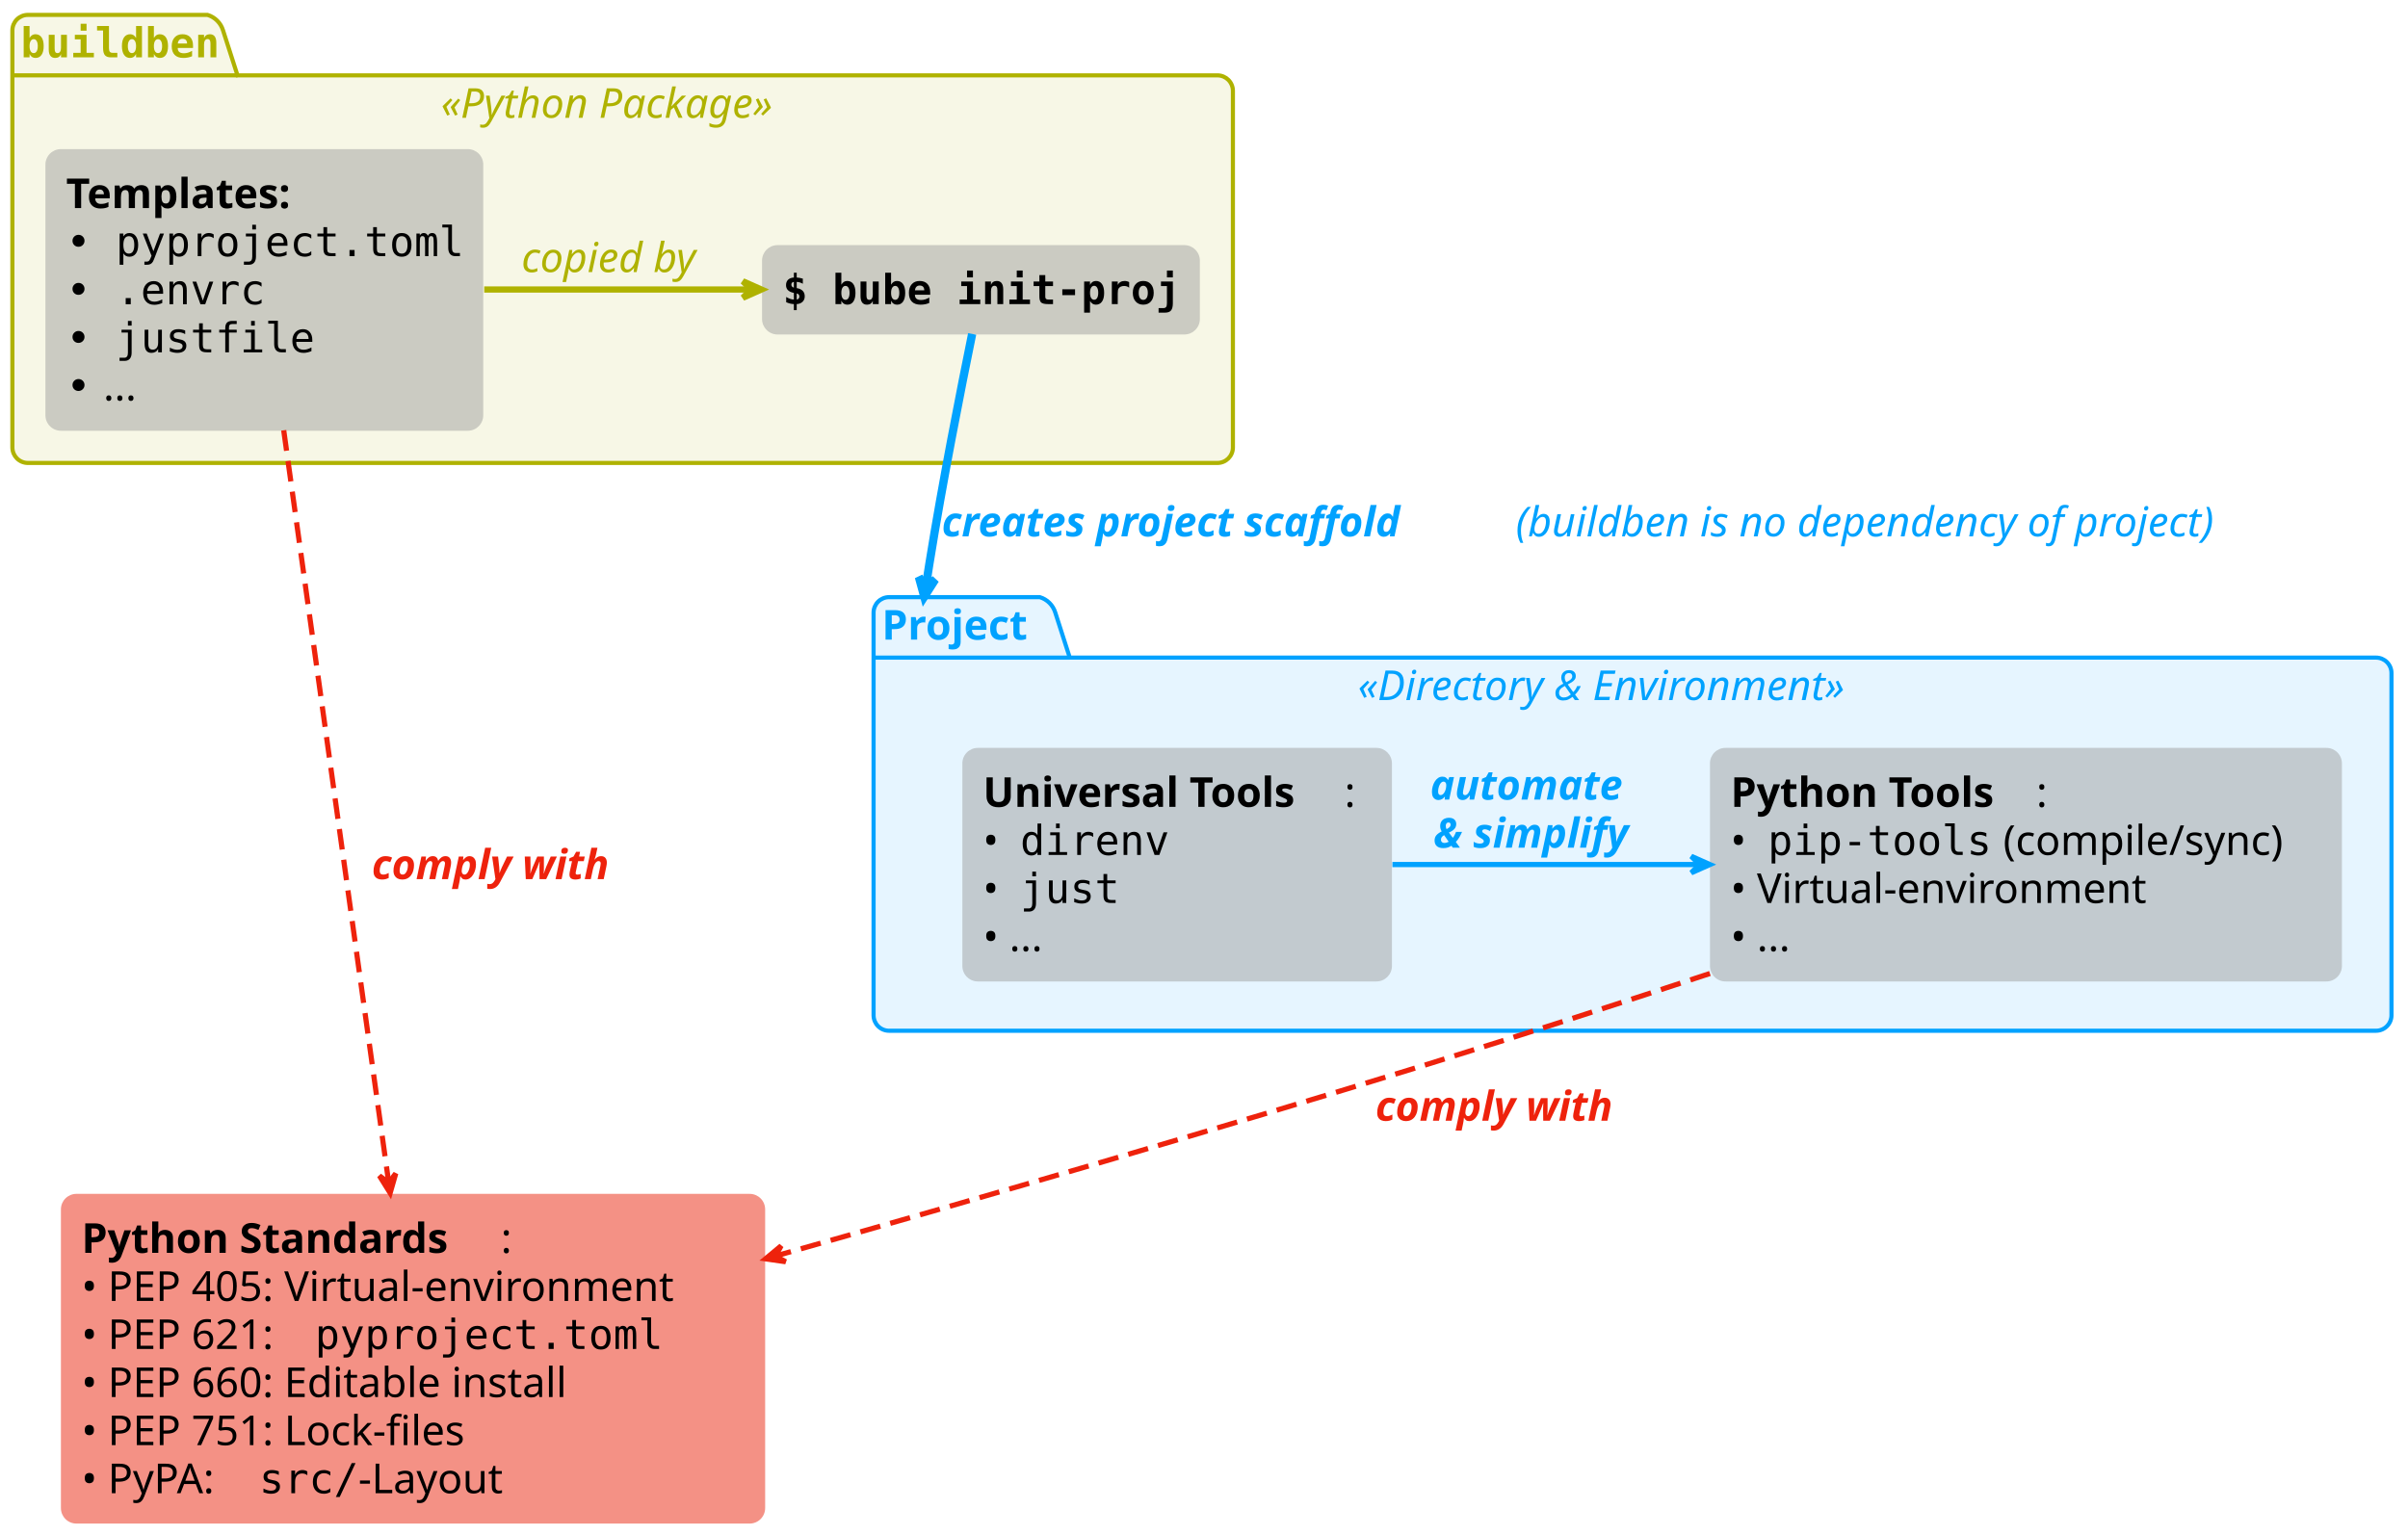
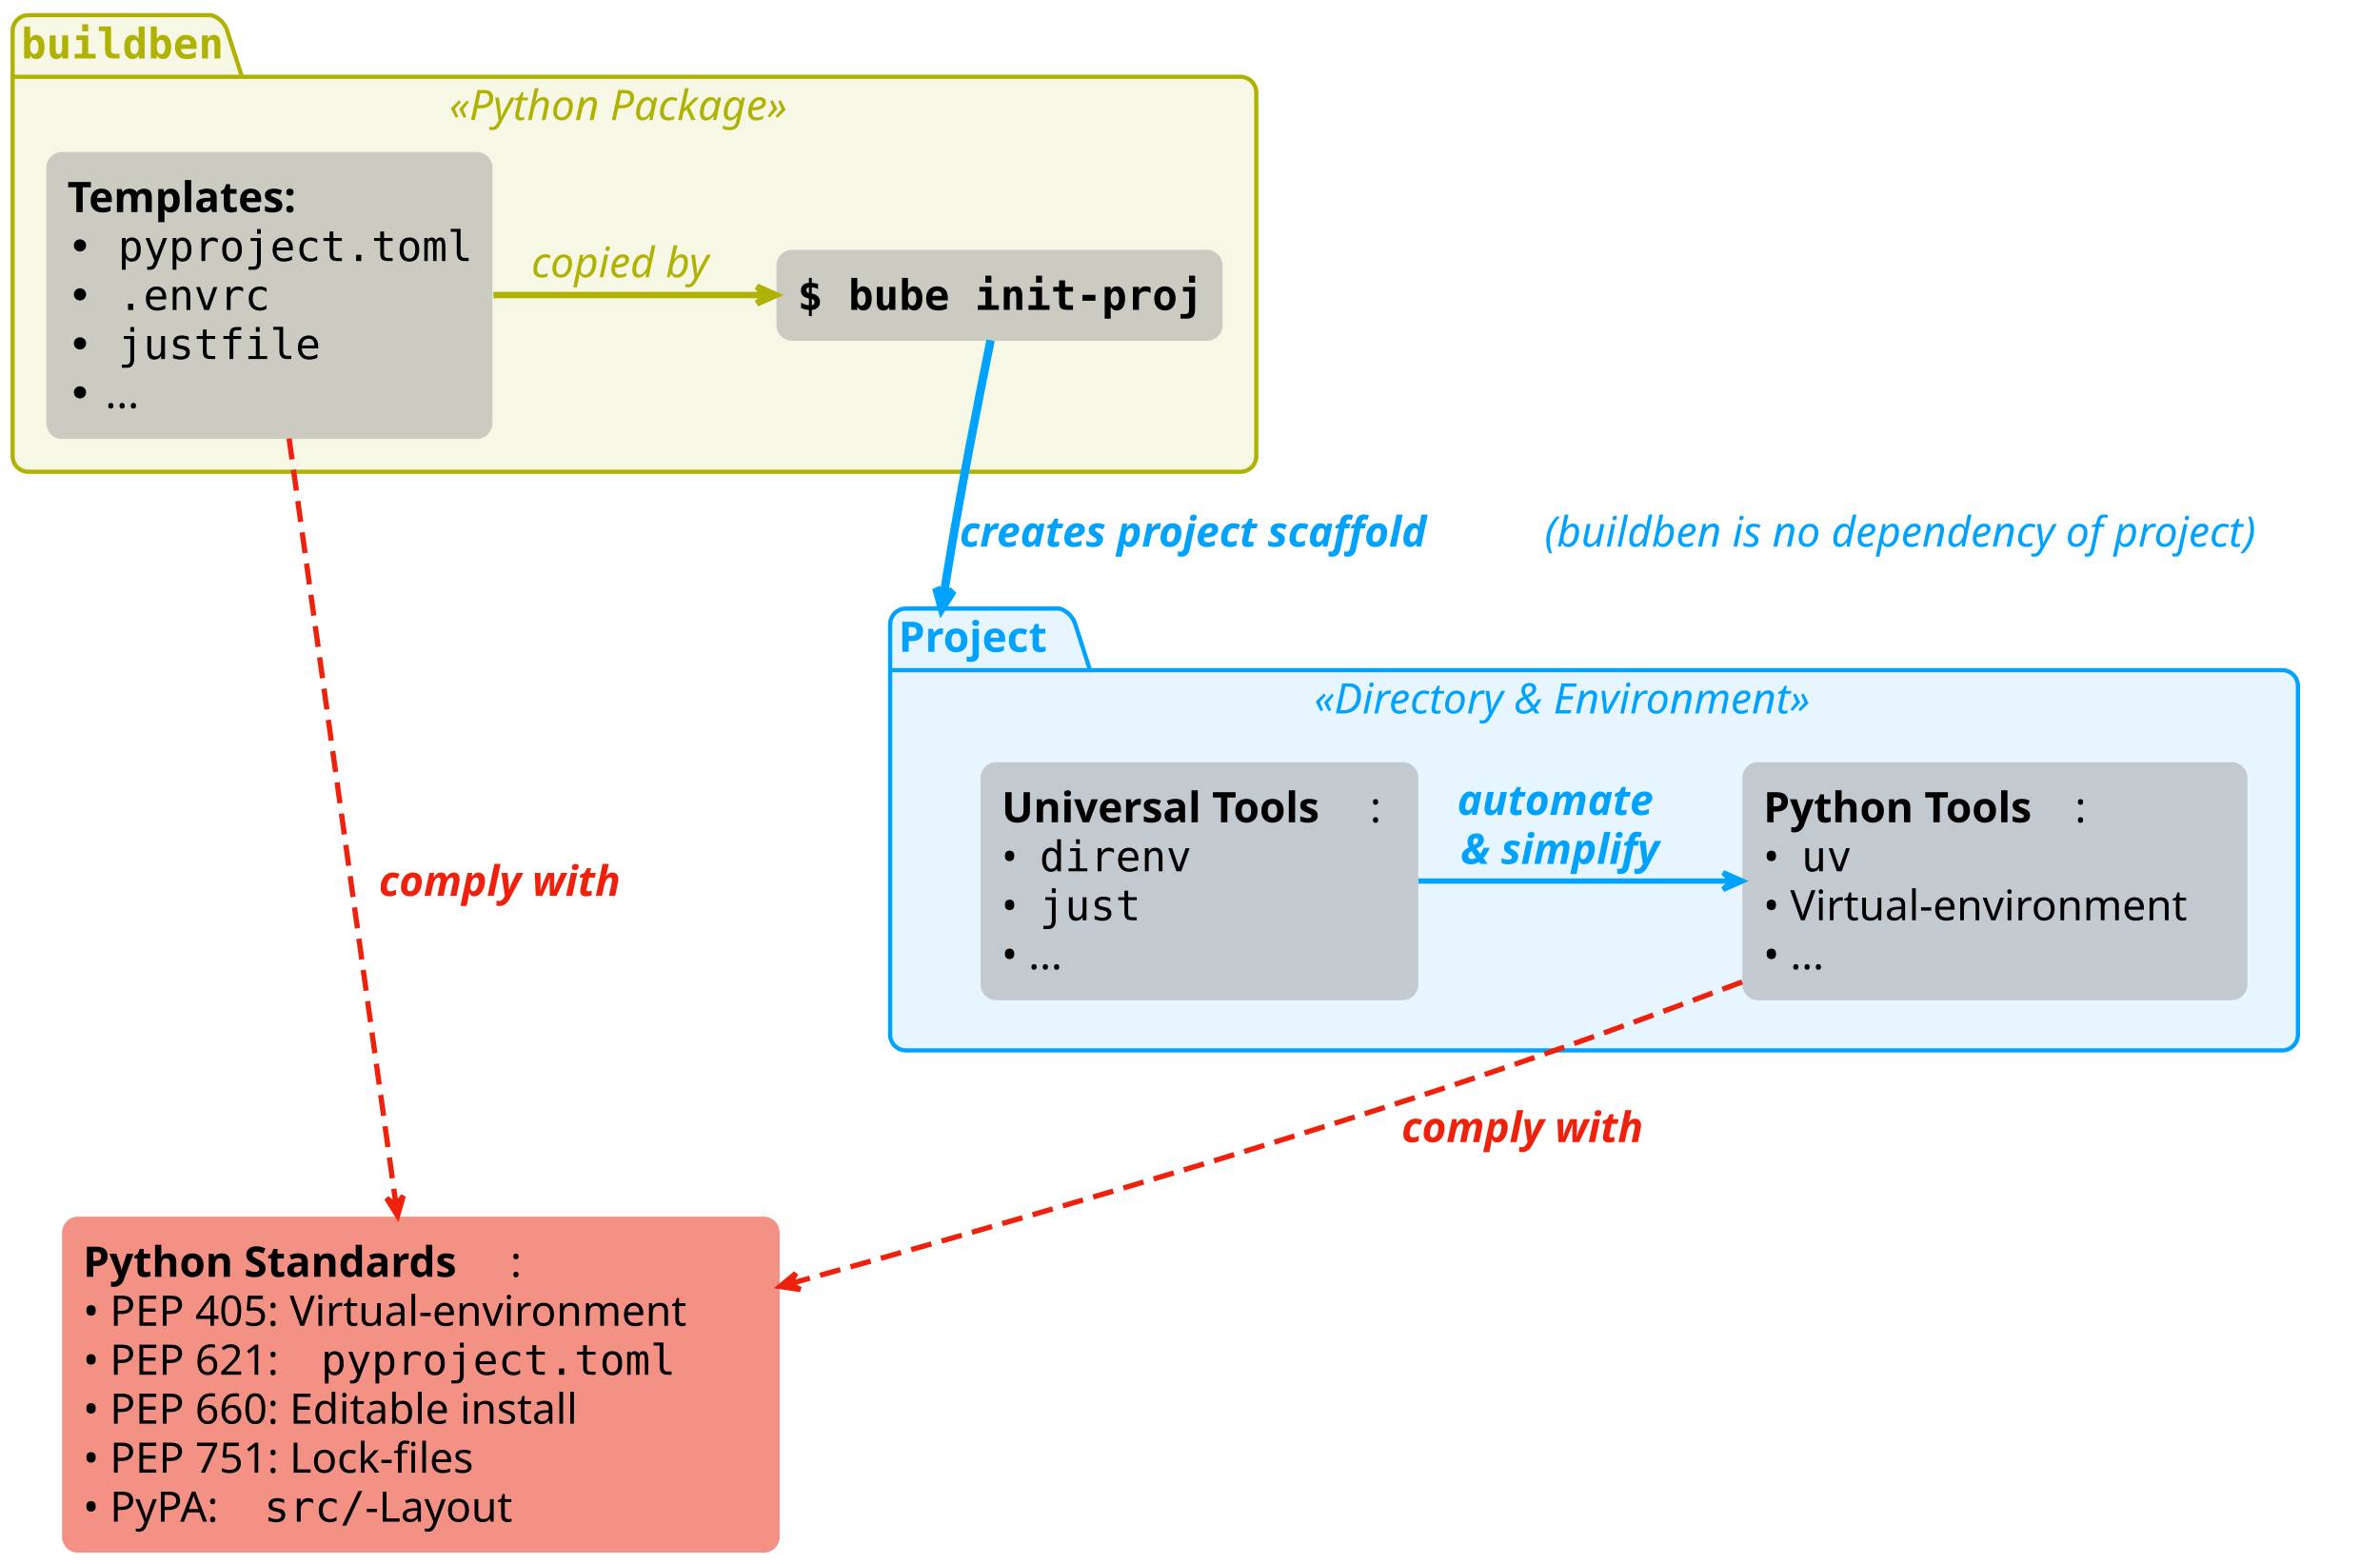
- <svg xmlns="http://www.w3.org/2000/svg" contentStyleType="text/css" height="743px" preserveAspectRatio="none" style="width:1166px;height:743px;" version="1.1" viewBox="0 0 1166 743" width="1166px" zoomAndPan="magnify">
+ <svg xmlns="http://www.w3.org/2000/svg" contentStyleType="text/css" height="743px" preserveAspectRatio="none" style="width:1131px;height:743px;" version="1.1" viewBox="0 0 1131 743" width="1131px" zoomAndPan="magnify">
  <defs />
  <g>
    <g id="cluster_BB">
      <path d="M13.5,7.217 L100.5,7.217 A11.25,11.25 0 0 1 108,14.717 L115,36.498 L589.5,36.498 A7.5,7.5 0 0 1 597,43.998 L597,216.717 A7.5,7.5 0 0 1 589.5,224.217 L13.5,224.217 A7.5,7.5 0 0 1 6,216.717 L6,14.717 A7.5,7.5 0 0 1 13.5,7.217 " fill="#AFB200" fill-opacity="0.098" style="stroke:#AFB200;stroke-width:2.0;" />
      <line style="stroke:#AFB200;stroke-width:2.0;" x1="6" x2="115" y1="36.498" y2="36.498" />
      <text fill="#AFB200" font-family="monospace" font-size="20" font-weight="bold" lengthAdjust="spacing" textLength="96" x="10" y="27.781">buildben</text>
      <text fill="#AFB200" font-family="sans-serif" font-size="20" font-style="italic" lengthAdjust="spacing" textLength="184" x="213.5" y="57.062">«Python Package»</text>
    </g>
    <g id="cluster_P">
-       <path d="M430.5,289.217 L503.5,289.217 A11.25,11.25 0 0 1 511,296.717 L518,318.498 L1150.5,318.498 A7.5,7.5 0 0 1 1158,325.998 L1158,491.717 A7.5,7.5 0 0 1 1150.5,499.217 L430.5,499.217 A7.5,7.5 0 0 1 423,491.717 L423,296.717 A7.5,7.5 0 0 1 430.5,289.217 " fill="#00A2FF" fill-opacity="0.098" style="stroke:#00A2FF;stroke-width:2.0;" />
+       <path d="M430.5,289.217 L503.5,289.217 A11.25,11.25 0 0 1 511,296.717 L518,318.498 L1084.5,318.498 A7.5,7.5 0 0 1 1092,325.998 L1092,491.717 A7.5,7.5 0 0 1 1084.5,499.217 L430.5,499.217 A7.5,7.5 0 0 1 423,491.717 L423,296.717 A7.5,7.5 0 0 1 430.5,289.217 " fill="#00A2FF" fill-opacity="0.098" style="stroke:#00A2FF;stroke-width:2.0;" />
      <line style="stroke:#00A2FF;stroke-width:2.0;" x1="423" x2="518" y1="318.498" y2="318.498" />
      <text fill="#00A2FF" font-family="sans-serif" font-size="20" font-weight="bold" lengthAdjust="spacing" textLength="82" x="427" y="309.781">Project</text>
-       <text fill="#00A2FF" font-family="sans-serif" font-size="20" font-style="italic" lengthAdjust="spacing" textLength="274" x="657.5" y="339.062">«Directory &amp; Environment»</text>
+       <text fill="#00A2FF" font-family="sans-serif" font-size="20" font-style="italic" lengthAdjust="spacing" textLength="274" x="624.5" y="339.062">«Directory &amp; Environment»</text>
    </g>
    <g id="elem_TEMP">
      <rect fill="#999999" fill-opacity="0.467" height="136.406" rx="7.5" ry="7.5" style="stroke:none;stroke-width:0.5;" width="212" x="22" y="72.217" />
      <text fill="#000000" font-family="sans-serif" font-size="20" font-weight="bold" lengthAdjust="spacing" textLength="128" x="32" y="100.781">Templates:</text>
      <text fill="#000000" font-family="monospace" font-size="20" lengthAdjust="spacing" textLength="192" x="32" y="124.062">• pyproject.toml</text>
      <text fill="#000000" font-family="monospace" font-size="20" lengthAdjust="spacing" textLength="96" x="32" y="147.344">• .envrc</text>
      <text fill="#000000" font-family="monospace" font-size="20" lengthAdjust="spacing" textLength="120" x="32" y="170.625">• justfile</text>
      <text fill="#000000" font-family="monospace" font-size="20" lengthAdjust="spacing" textLength="12" x="32" y="193.906">•</text>
      <text fill="#000000" font-family="sans-serif" font-size="20" lengthAdjust="spacing" textLength="18" x="50" y="193.906">...</text>
    </g>
    <g id="elem_BBinitcli">
      <rect fill="#999999" fill-opacity="0.467" height="43.281" rx="7.5" ry="7.5" style="stroke:none;stroke-width:0.5;" width="212" x="369" y="118.717" />
      <text fill="#000000" font-family="monospace" font-size="20" font-weight="bold" lengthAdjust="spacing" textLength="192" x="379" y="147.281">$ bube init-proj</text>
    </g>
    <g id="elem_PyTools">
-       <rect fill="#999999" fill-opacity="0.467" height="113.125" rx="7.5" ry="7.5" style="stroke:none;stroke-width:0.5;" width="306" x="828" y="362.217" />
+       <rect fill="#999999" fill-opacity="0.467" height="113.125" rx="7.5" ry="7.5" style="stroke:none;stroke-width:0.5;" width="240" x="828" y="362.217" />
      <text fill="#000000" font-family="sans-serif" font-size="20" font-weight="bold" lengthAdjust="spacing" textLength="148" x="838" y="390.781">Python Tools</text>
      <text fill="#000000" font-family="sans-serif" font-size="20" lengthAdjust="spacing" textLength="7" x="986" y="390.781">:</text>
      <text fill="#000000" font-family="sans-serif" font-size="20" lengthAdjust="spacing" textLength="12" x="838" y="414.062">•</text>
-       <text fill="#000000" font-family="monospace" font-size="20" lengthAdjust="spacing" textLength="108" x="856" y="414.062">pip-tools</text>
-       <text fill="#000000" font-family="sans-serif" font-size="20" lengthAdjust="spacing" textLength="148" x="970" y="414.062">(compile/sync)</text>
+       <text fill="#000000" font-family="monospace" font-size="20" lengthAdjust="spacing" textLength="24" x="856" y="414.062">uv</text>
+       <text fill="#000000" font-family="sans-serif" font-size="20" lengthAdjust="spacing" textLength="6" x="880" y="414.062"> </text>
      <text fill="#000000" font-family="sans-serif" font-size="20" lengthAdjust="spacing" textLength="220" x="838" y="437.344">• Virtual-environment</text>
      <text fill="#000000" font-family="sans-serif" font-size="20" lengthAdjust="spacing" textLength="36" x="838" y="460.625">• ...</text>
    </g>
    <g id="elem_Tools">
      <rect fill="#999999" fill-opacity="0.467" height="113.125" rx="7.5" ry="7.5" style="stroke:none;stroke-width:0.5;" width="208" x="466" y="362.217" />
      <text fill="#000000" font-family="sans-serif" font-size="20" font-weight="bold" lengthAdjust="spacing" textLength="175" x="476" y="390.781">Universal Tools</text>
      <text fill="#000000" font-family="sans-serif" font-size="20" lengthAdjust="spacing" textLength="7" x="651" y="390.781">:</text>
      <text fill="#000000" font-family="sans-serif" font-size="20" lengthAdjust="spacing" textLength="12" x="476" y="414.062">•</text>
      <text fill="#000000" font-family="monospace" font-size="20" lengthAdjust="spacing" textLength="72" x="494" y="414.062">direnv</text>
      <text fill="#000000" font-family="sans-serif" font-size="20" lengthAdjust="spacing" textLength="12" x="476" y="437.344">•</text>
      <text fill="#000000" font-family="monospace" font-size="20" lengthAdjust="spacing" textLength="48" x="494" y="437.344">just</text>
      <text fill="#000000" font-family="sans-serif" font-size="20" lengthAdjust="spacing" textLength="36" x="476" y="460.625">• ...</text>
    </g>
    <g id="elem_Standards">
      <rect fill="#F27F72" fill-opacity="0.863" height="159.688" rx="7.5" ry="7.5" style="stroke:none;stroke-width:0.5;" width="341" x="29.5" y="578.217" />
      <text fill="#000000" font-family="sans-serif" font-size="20" font-weight="bold" lengthAdjust="spacing" textLength="203" x="39.5" y="606.781">Python Standards</text>
      <text fill="#000000" font-family="sans-serif" font-size="20" lengthAdjust="spacing" textLength="7" x="242.5" y="606.781">:</text>
      <text fill="#000000" font-family="sans-serif" font-size="20" lengthAdjust="spacing" textLength="315" x="39.5" y="630.062">• PEP 405: Virtual-environment</text>
      <text fill="#000000" font-family="sans-serif" font-size="20" lengthAdjust="spacing" textLength="107" x="39.5" y="653.344">• PEP 621:</text>
      <text fill="#000000" font-family="monospace" font-size="20" lengthAdjust="spacing" textLength="168" x="152.5" y="653.344">pyproject.toml</text>
      <text fill="#000000" font-family="sans-serif" font-size="20" lengthAdjust="spacing" textLength="263" x="39.5" y="676.625">• PEP 660: Editable install</text>
      <text fill="#000000" font-family="sans-serif" font-size="20" lengthAdjust="spacing" textLength="213" x="39.5" y="699.906">•  PEP 751: Lock-files</text>
      <text fill="#000000" font-family="sans-serif" font-size="20" lengthAdjust="spacing" textLength="80" x="39.5" y="723.188">•  PyPA:</text>
      <text fill="#000000" font-family="monospace" font-size="20" lengthAdjust="spacing" textLength="48" x="125.5" y="723.188">src/</text>
      <text fill="#000000" font-family="sans-serif" font-size="20" lengthAdjust="spacing" textLength="74" x="173.5" y="723.188">-Layout</text>
    </g>
    <g id="link_TEMP_BBinitcli">
      <path codeLine="66" d="M234.47,140.217 C277.1,140.217 320.12,140.217 362.73,140.217 " fill="none" id="TEMP-to-BBinitcli" style="stroke:#AFB200;stroke-width:3.0;" />
      <polygon fill="#AFB200" points="368.73,140.217,359.73,136.217,363.73,140.217,359.73,144.217,368.73,140.217" style="stroke:#AFB200;stroke-width:3.0;" />
      <text fill="#AFB200" font-family="sans-serif" font-size="20" font-style="italic" lengthAdjust="spacing" textLength="98" x="252.5" y="131.781">copied by</text>
    </g>
    <g id="link_BBinitcli_P">
      <path codeLine="87" d="M470.74,161.727 C465.45,187.637 456.35,233.607 450,273.217 C449.369,277.152 448.744,281.15 448.127,285.188 C447.972,286.197 447.818,287.209 447.665,288.223 C447.627,288.477 448.484,282.798 448.445,283.051 " fill="none" id="BBinitcli-to-P" style="stroke:#00A2FF;stroke-width:4.0;" />
      <polygon fill="#00A2FF" points="447.55,288.984,452.848,280.682,448.296,284.04,444.938,279.488,447.55,288.984" style="stroke:#00A2FF;stroke-width:4.0;" />
      <text fill="#00A2FF" font-family="sans-serif" font-size="20" font-style="italic" font-weight="bold" lengthAdjust="spacing" textLength="272" x="456" y="259.781">creates project scaffold</text>
      <text fill="#00A2FF" font-family="sans-serif" font-size="20" font-style="italic" lengthAdjust="spacing" textLength="389" x="734" y="259.781">(buildben is no dependency of project)</text>
    </g>
    <g id="link_Tools_PyTools">
-       <path codeLine="89" d="M674.24,418.717 C720.86,418.717 770.73,418.717 821.95,418.717 " fill="none" id="Tools-to-PyTools" style="stroke:#00A2FF;stroke-width:2.5;" />
-       <polygon fill="#00A2FF" points="827.95,418.717,818.95,414.717,822.95,418.717,818.95,422.717,827.95,418.717" style="stroke:#00A2FF;stroke-width:2.5;" />
+       <path codeLine="89" d="M674.04,418.717 C721.68,418.717 772.42,418.717 821.87,418.717 " fill="none" id="Tools-to-PyTools" style="stroke:#00A2FF;stroke-width:2.5;" />
+       <polygon fill="#00A2FF" points="827.87,418.717,818.87,414.717,822.87,418.717,818.87,422.717,827.87,418.717" style="stroke:#00A2FF;stroke-width:2.5;" />
      <text fill="#00A2FF" font-family="sans-serif" font-size="20" font-style="italic" font-weight="bold" lengthAdjust="spacing" textLength="111" x="692.5" y="387.281">automate</text>
      <text fill="#00A2FF" font-family="sans-serif" font-size="20" font-style="italic" lengthAdjust="spacing" textLength="6" x="803.5" y="387.281"> </text>
      <text fill="#00A2FF" font-family="sans-serif" font-size="20" font-style="italic" font-weight="bold" lengthAdjust="spacing" textLength="114" x="694" y="410.562">&amp; simplify</text>
    </g>
    <g id="link_PyTools_Standards">
-       <path codeLine="98" d="M827.99,471.487 C784.18,485.977 736.3,501.507 692,515.217 C585.62,548.127 471.343,581.193 376.453,608.053 " fill="none" id="PyTools-to-Standards" style="stroke:#EE220C;stroke-width:2.5;stroke-dasharray:10.0,5.0;" />
-       <polygon fill="#EE220C" points="370.68,609.687,380.429,611.084,375.491,608.325,378.25,603.387,370.68,609.687" style="stroke:#EE220C;stroke-width:2.5;" />
+       <path codeLine="98" d="M827.88,466.677 C785.22,482.777 736.7,500.447 692,515.217 C586.06,550.207 471.522,583.412 376.392,609.812 " fill="none" id="PyTools-to-Standards" style="stroke:#EE220C;stroke-width:2.5;stroke-dasharray:10.0,5.0;" />
+       <polygon fill="#EE220C" points="370.61,611.417,380.352,612.865,375.428,610.08,378.213,605.156,370.61,611.417" style="stroke:#EE220C;stroke-width:2.5;" />
      <text fill="#EE220C" font-family="sans-serif" font-size="20" font-style="italic" font-weight="bold" lengthAdjust="spacing" textLength="137" x="666" y="542.781">comply with</text>
    </g>
    <g id="link_TEMP_Standards">
      <path codeLine="99" d="M137.38,208.407 C150.63,303.387 173.971,470.654 188.091,571.864 " fill="none" id="TEMP-to-Standards" style="stroke:#EE220C;stroke-width:2.5;stroke-dasharray:10.0,5.0;" />
      <polygon fill="#EE220C" points="188.92,577.807,191.638,568.34,188.229,572.855,183.715,569.446,188.92,577.807" style="stroke:#EE220C;stroke-width:2.5;" />
      <text fill="#EE220C" font-family="sans-serif" font-size="20" font-style="italic" font-weight="bold" lengthAdjust="spacing" textLength="137" x="180" y="425.781">comply with</text>
    </g>
  </g>
</svg>
